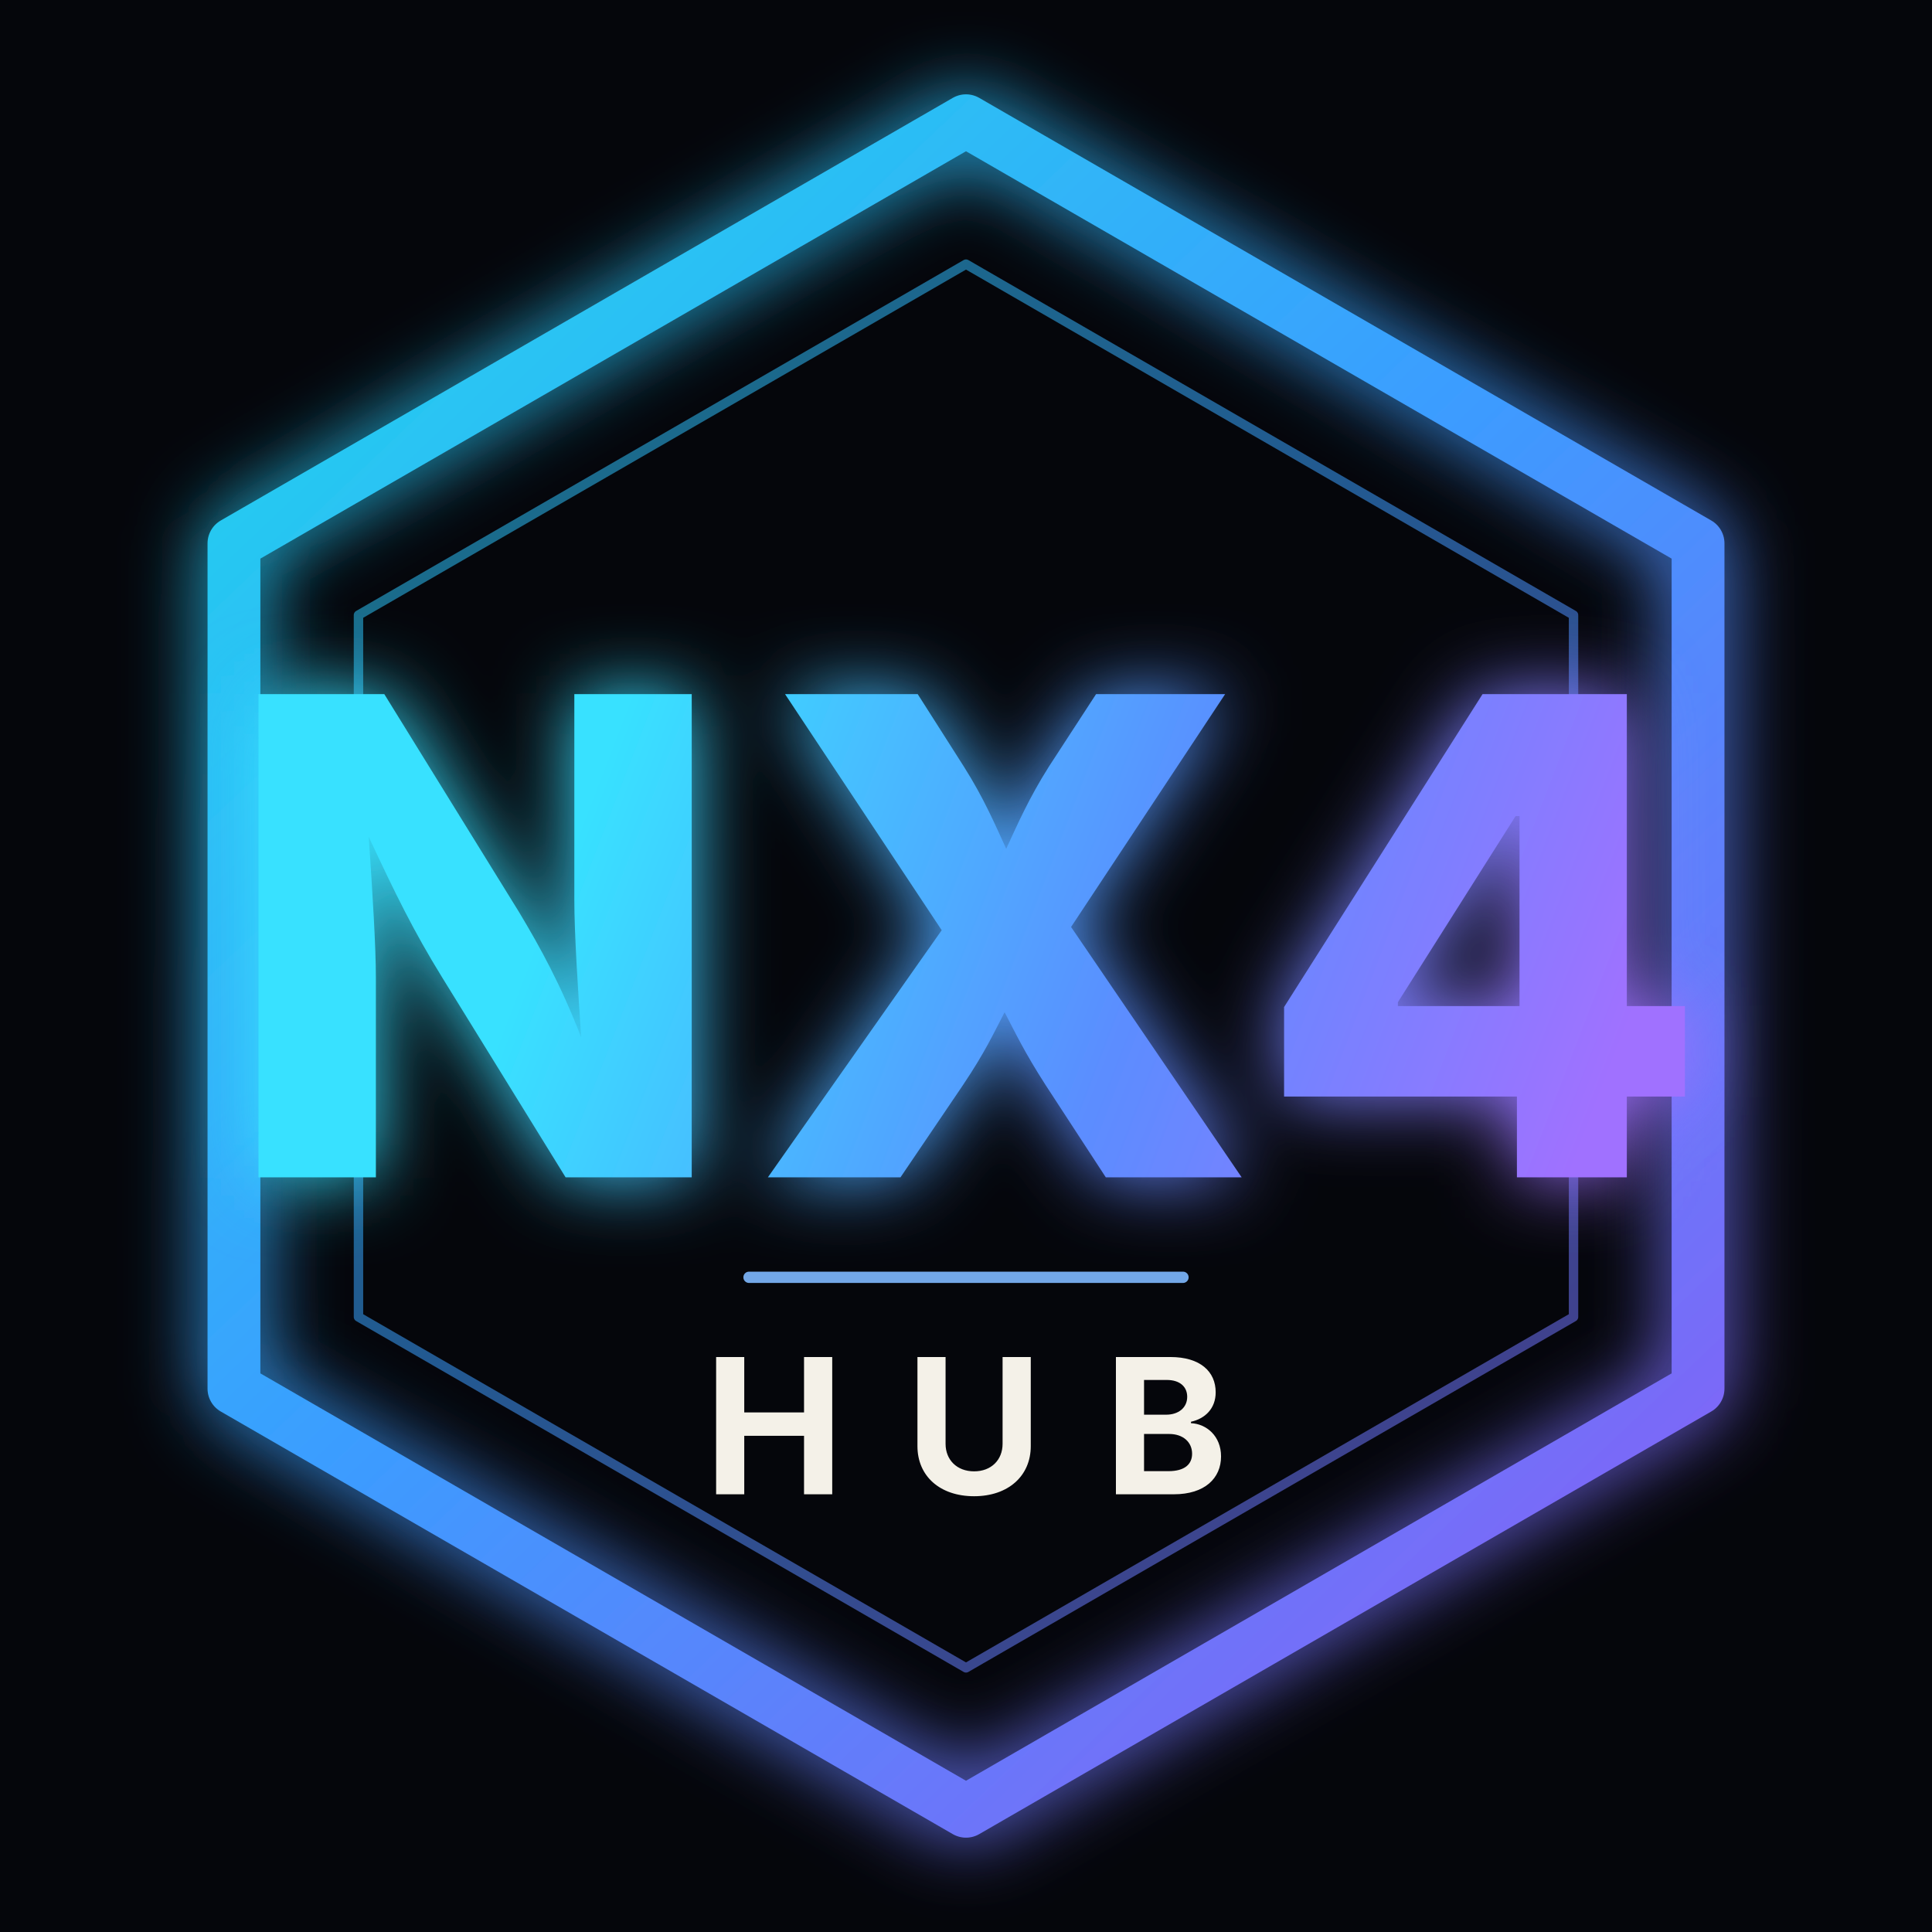
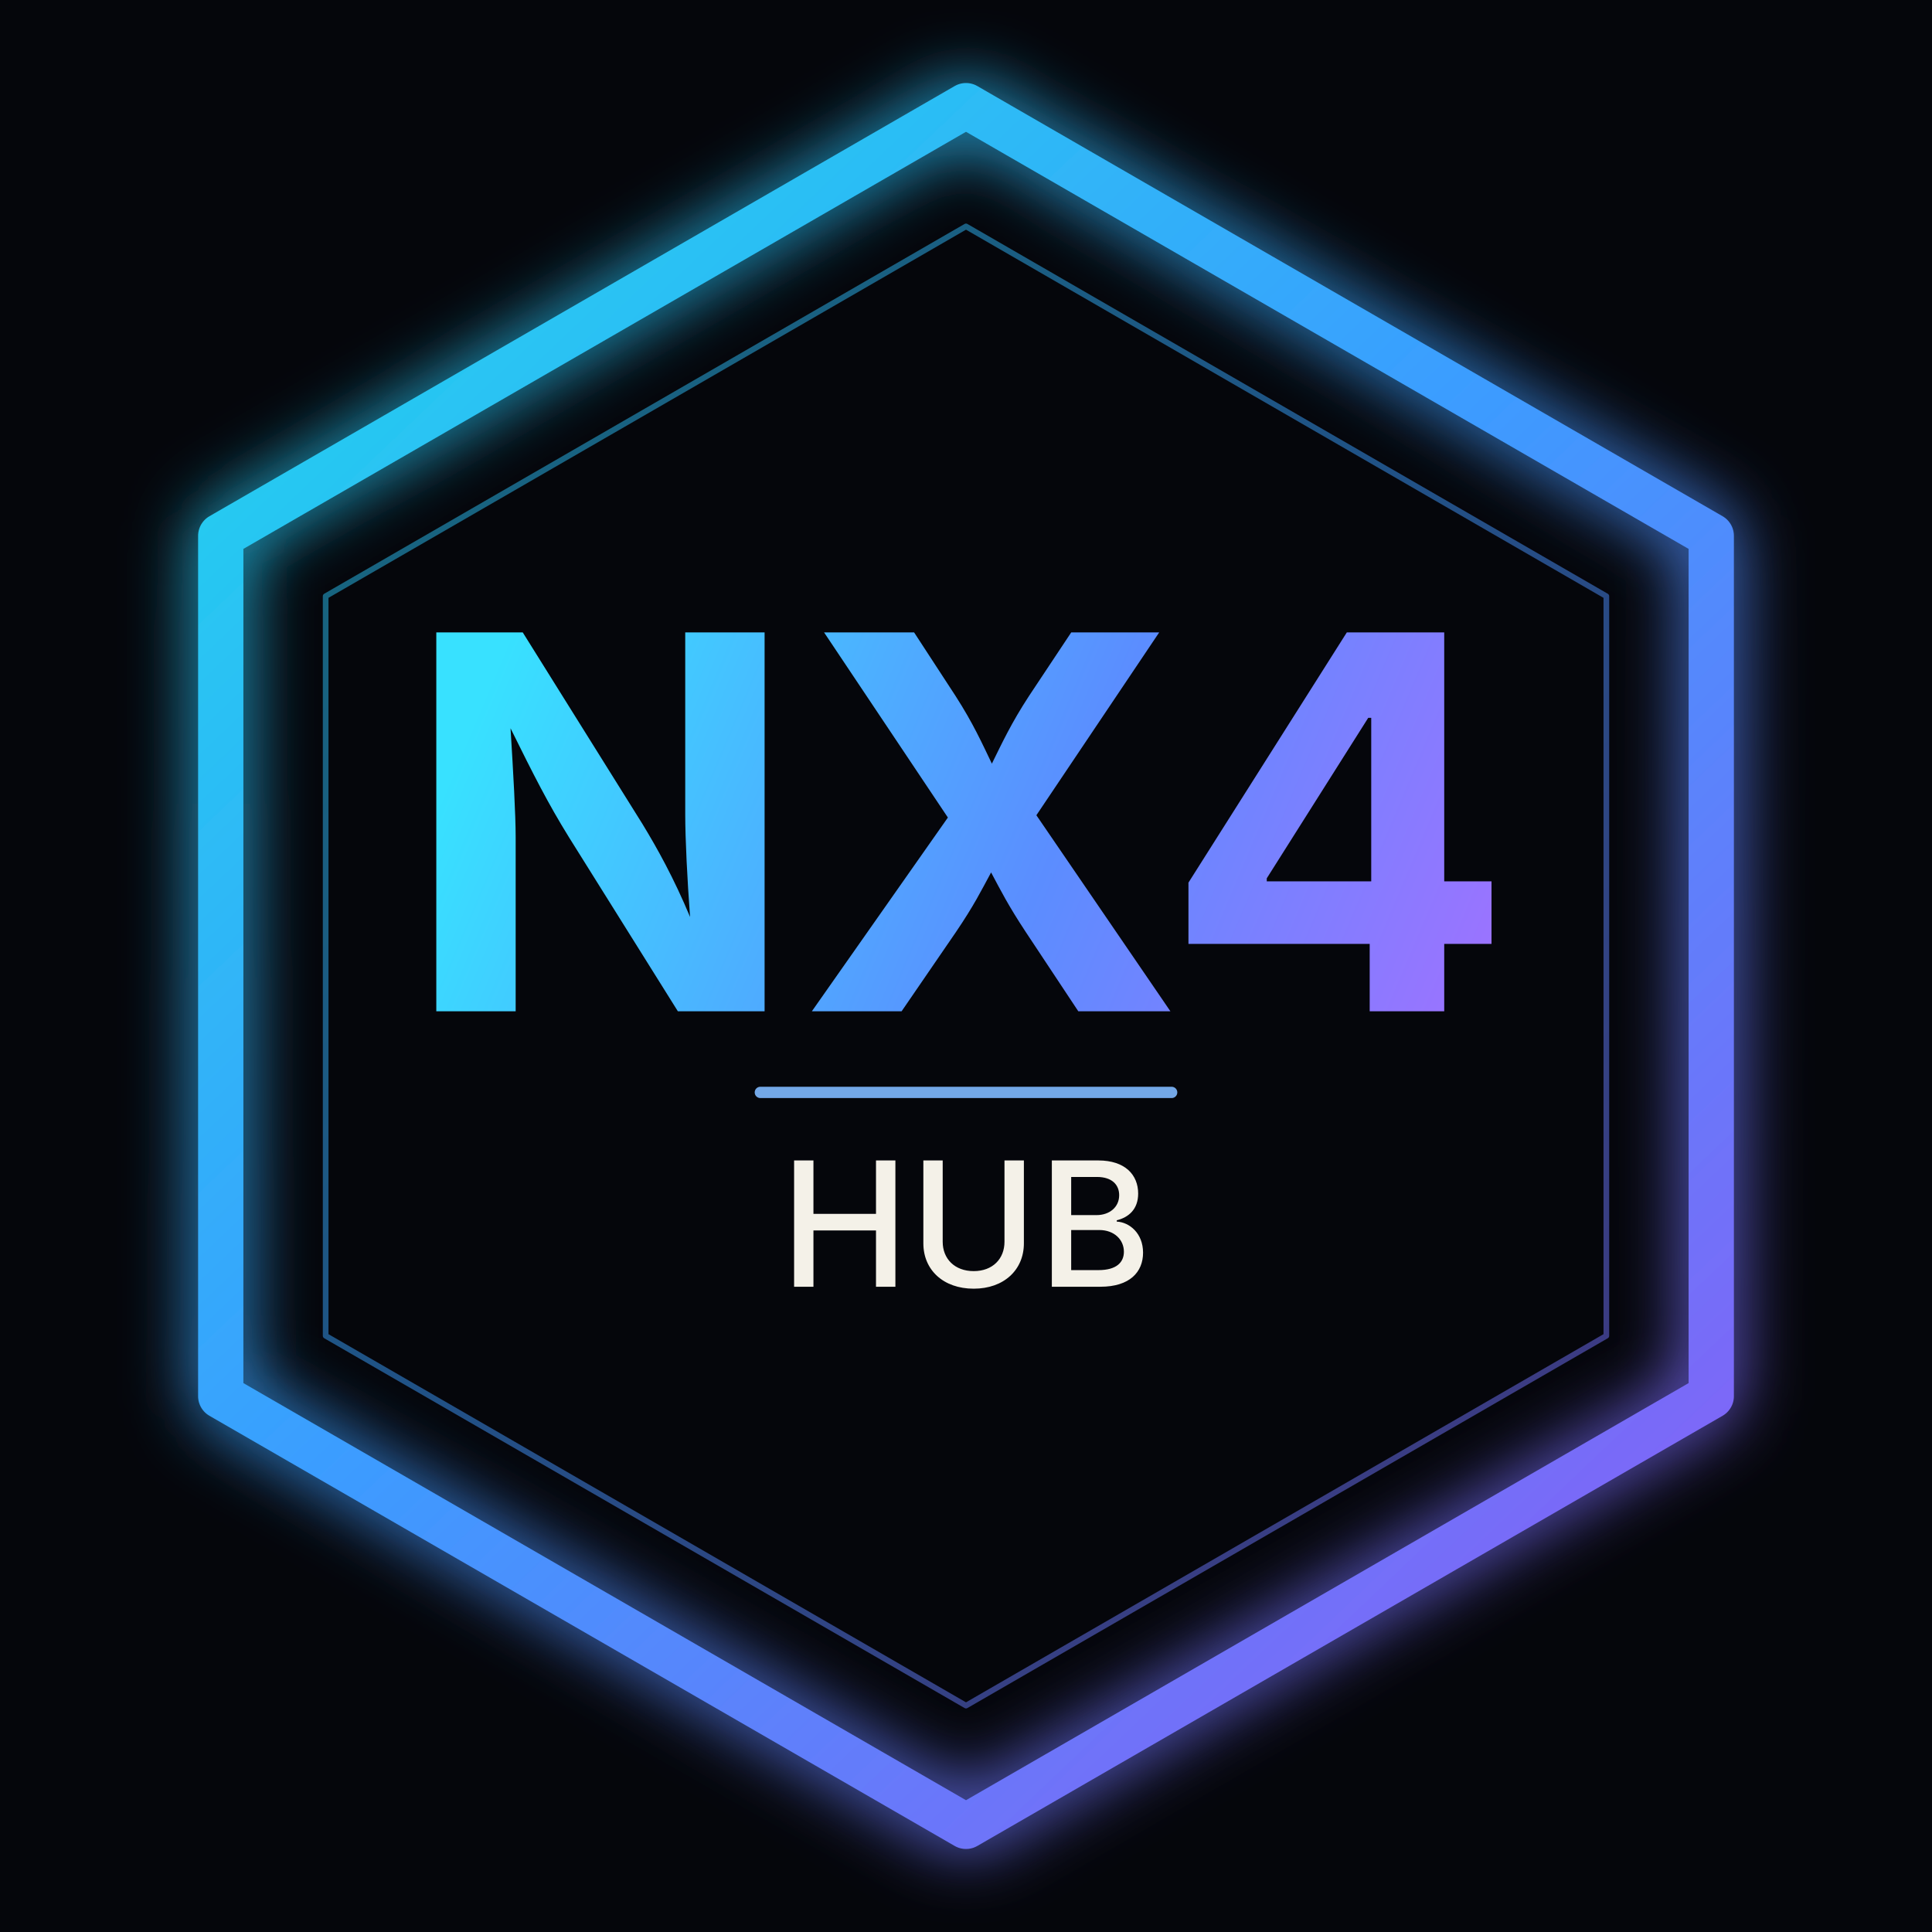
<svg xmlns="http://www.w3.org/2000/svg" viewBox="0 0 512 512" width="512" height="512" role="img" aria-label="NX4 Hub logo">
  <defs>
    <linearGradient id="nx4g" x1="70" y1="60" x2="450" y2="460" gradientUnits="userSpaceOnUse">
      <stop offset="0" stop-color="#22d3ee" />
      <stop offset="0.45" stop-color="#3b9dff" />
      <stop offset="1" stop-color="#8b5cf6" />
    </linearGradient>
-     <linearGradient id="nx4txt" x1="130" y1="280" x2="390" y2="380" gradientUnits="userSpaceOnUse">
+     <linearGradient id="nx4txt" x1="130" y1="180" x2="390" y2="290" gradientUnits="userSpaceOnUse">
      <stop offset="0" stop-color="#38e1ff" />
      <stop offset="0.55" stop-color="#5b8dff" />
      <stop offset="1" stop-color="#a071ff" />
    </linearGradient>
    <filter id="glow" x="-40%" y="-40%" width="180%" height="180%">
-       <feGaussianBlur stdDeviation="10" result="b" />
+       <feGaussianBlur stdDeviation="9" result="b" />
      <feMerge>
        <feMergeNode in="b" />
        <feMergeNode in="SourceGraphic" />
      </feMerge>
    </filter>
  </defs>
  <rect width="512" height="512" fill="#05060b" />
-   <polygon points="256,32 450,144 450,368 256,480 62,368 62,144" fill="none" stroke="url(#nx4g)" stroke-width="14" stroke-linejoin="round" filter="url(#glow)" />
-   <polygon points="256,70 417,163 417,349 256,442 95,349 95,163" fill="none" stroke="url(#nx4g)" stroke-width="2.5" stroke-linejoin="round" opacity="0.55" />
-   <g filter="url(#glow)">
-     <text x="256" y="312" text-anchor="middle" fill="url(#nx4txt)" font-family="Inter, 'Segoe UI', Arial, sans-serif" font-size="176" font-weight="800" letter-spacing="6">NX4</text>
-   </g>
-   <rect x="197" y="337" width="118" height="3" rx="1.5" fill="#7fb8ff" opacity="0.9" />
-   <text x="256" y="396" text-anchor="middle" fill="#f4f1e8" font-family="Inter, 'Segoe UI', Arial, sans-serif" font-size="50" font-weight="700" letter-spacing="16">HUB</text>
+   <polygon points="256,28 453.5,142 453.5,370 256,484 58.5,370 58.5,142" fill="none" stroke="url(#nx4g)" stroke-width="12" stroke-linejoin="round" filter="url(#glow)" />
+   <polygon points="256,60 425.7,158 425.7,354 256,452 86.3,354 86.3,158" fill="none" stroke="url(#nx4g)" stroke-width="1.5" stroke-linejoin="round" opacity="0.5" />
+   <text x="256" y="268" text-anchor="middle" fill="url(#nx4txt)" font-family="Space Grotesk, Inter, 'Segoe UI', Arial, sans-serif" font-size="138" font-weight="700" textLength="268" lengthAdjust="spacingAndGlyphs" dx="-2">NX4</text>
+   <rect x="200" y="288" width="112" height="3" rx="1.5" fill="#7fb8ff" opacity="0.9" />
+   <text x="256" y="341" text-anchor="middle" fill="#f4f1e8" font-family="Space Grotesk, Inter, 'Segoe UI', Arial, sans-serif" font-size="46" font-weight="500" textLength="126" lengthAdjust="spacing">HUB</text>
</svg>
